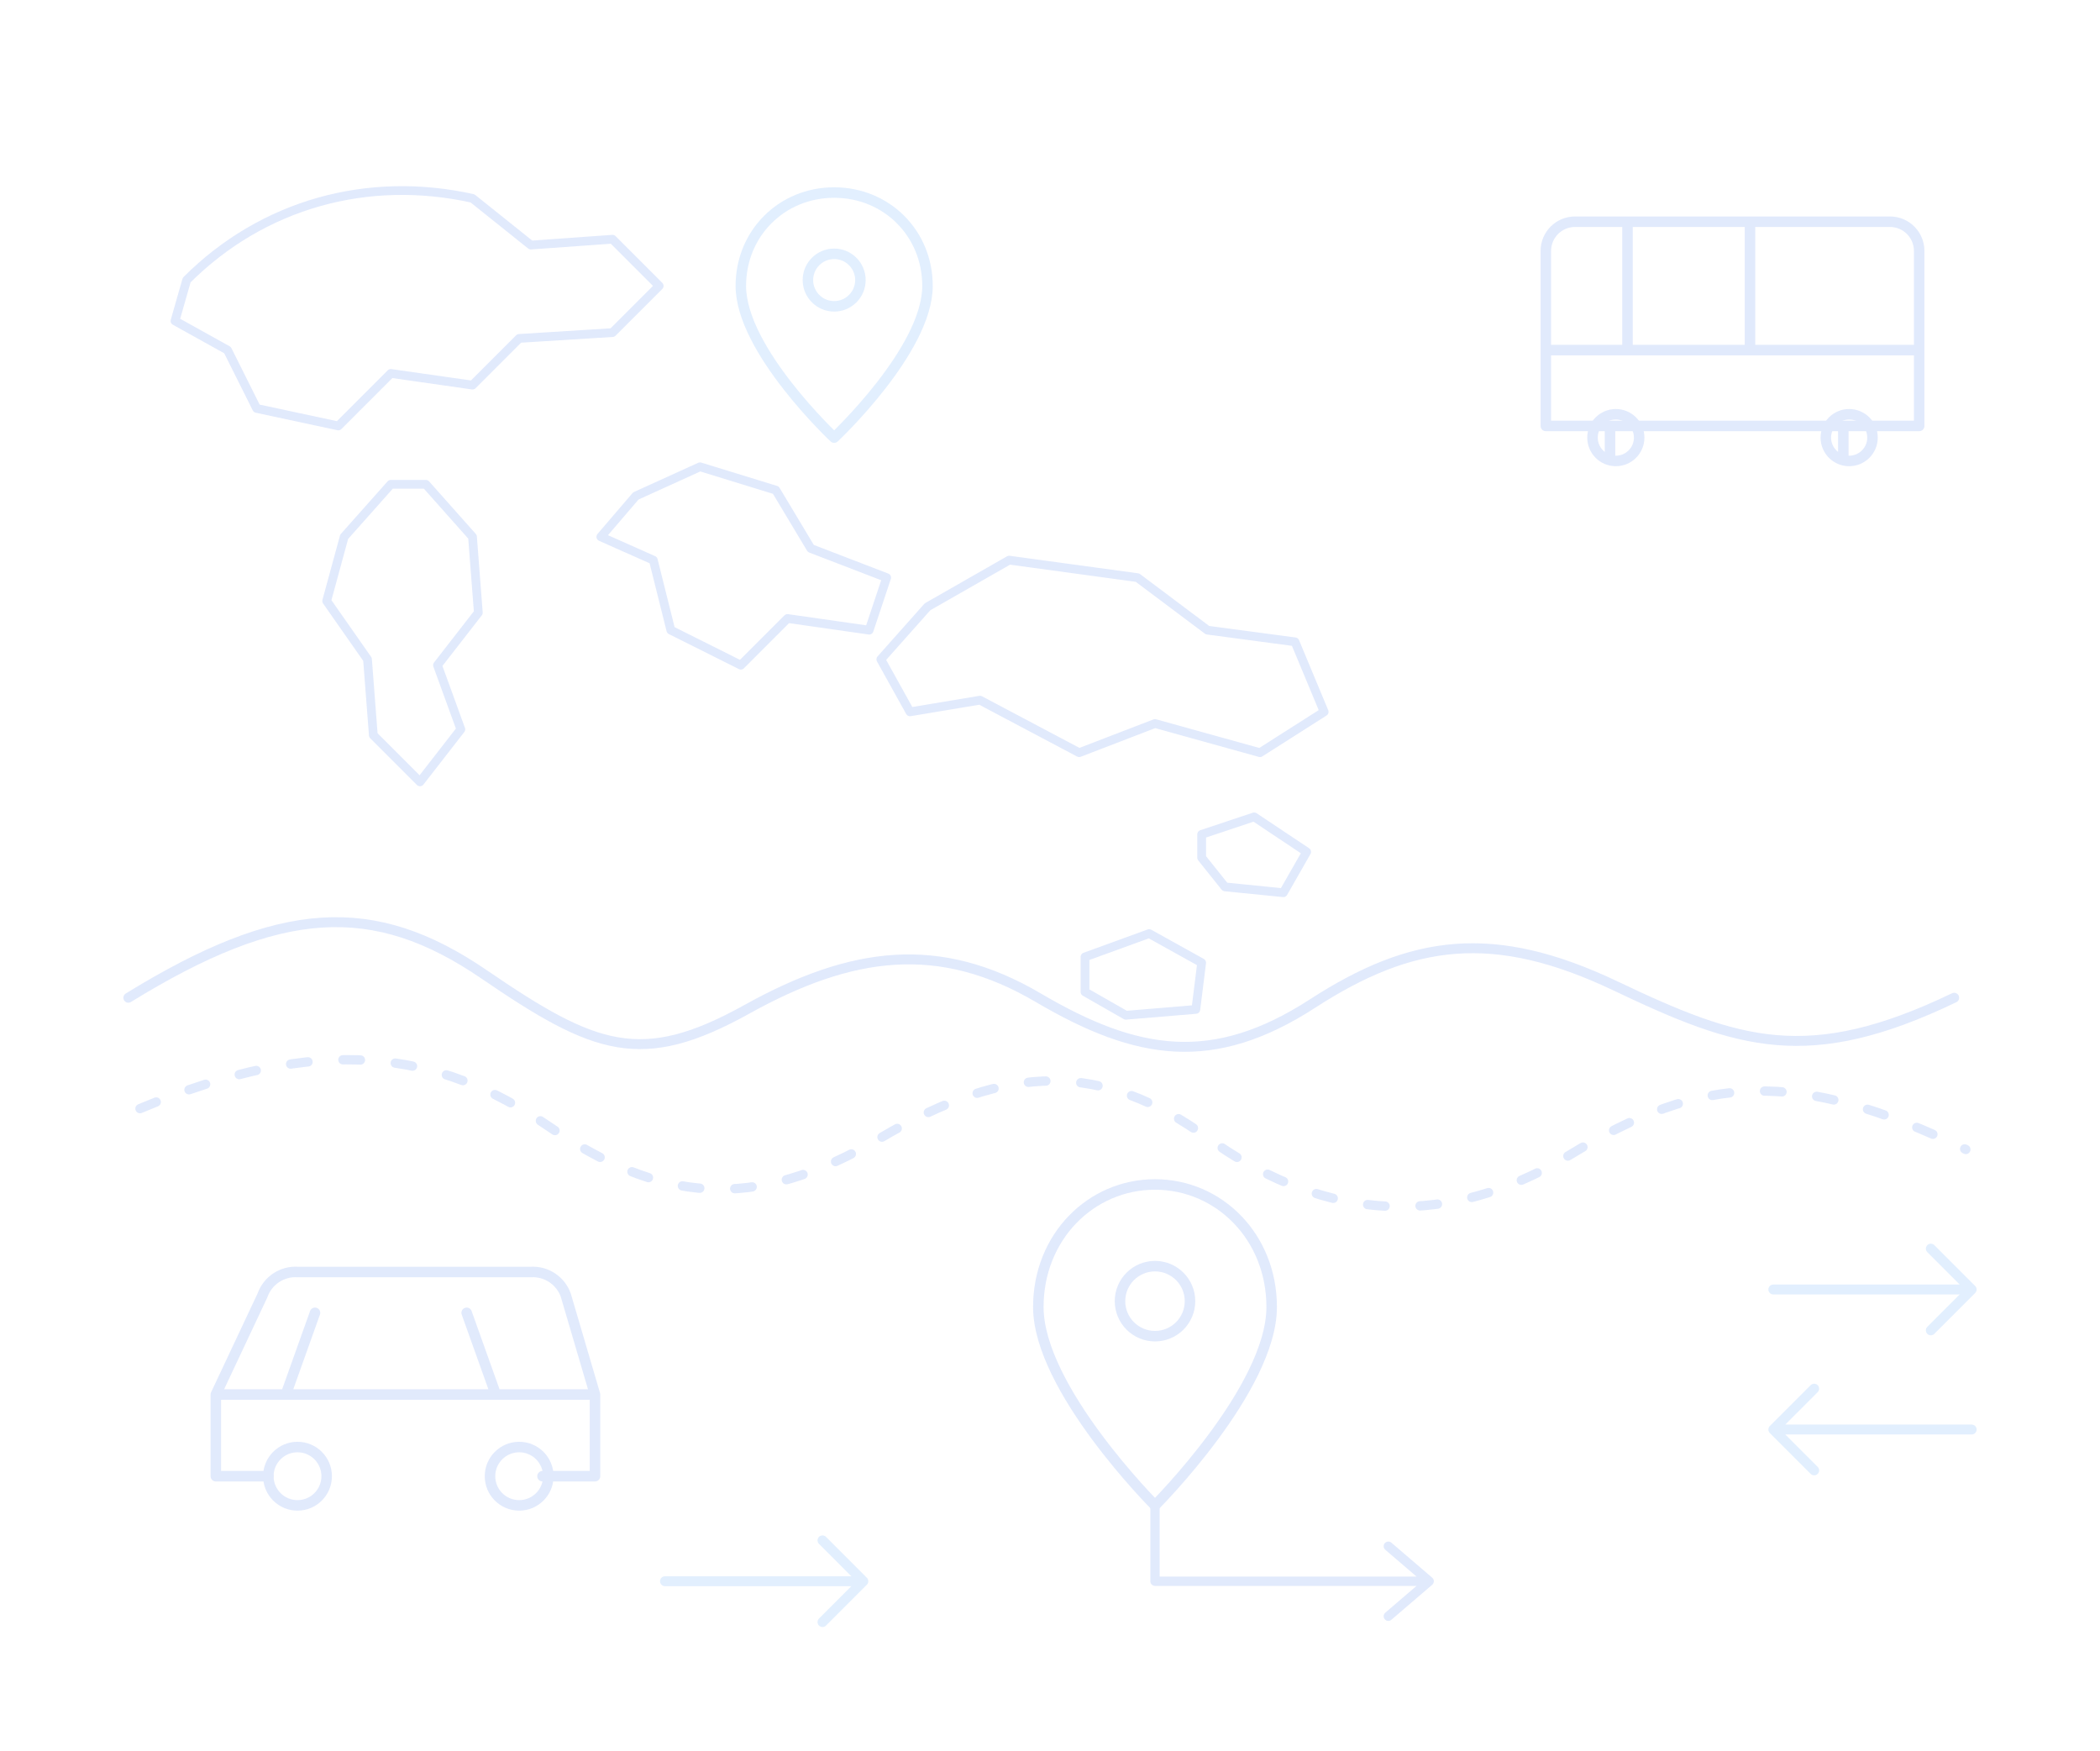
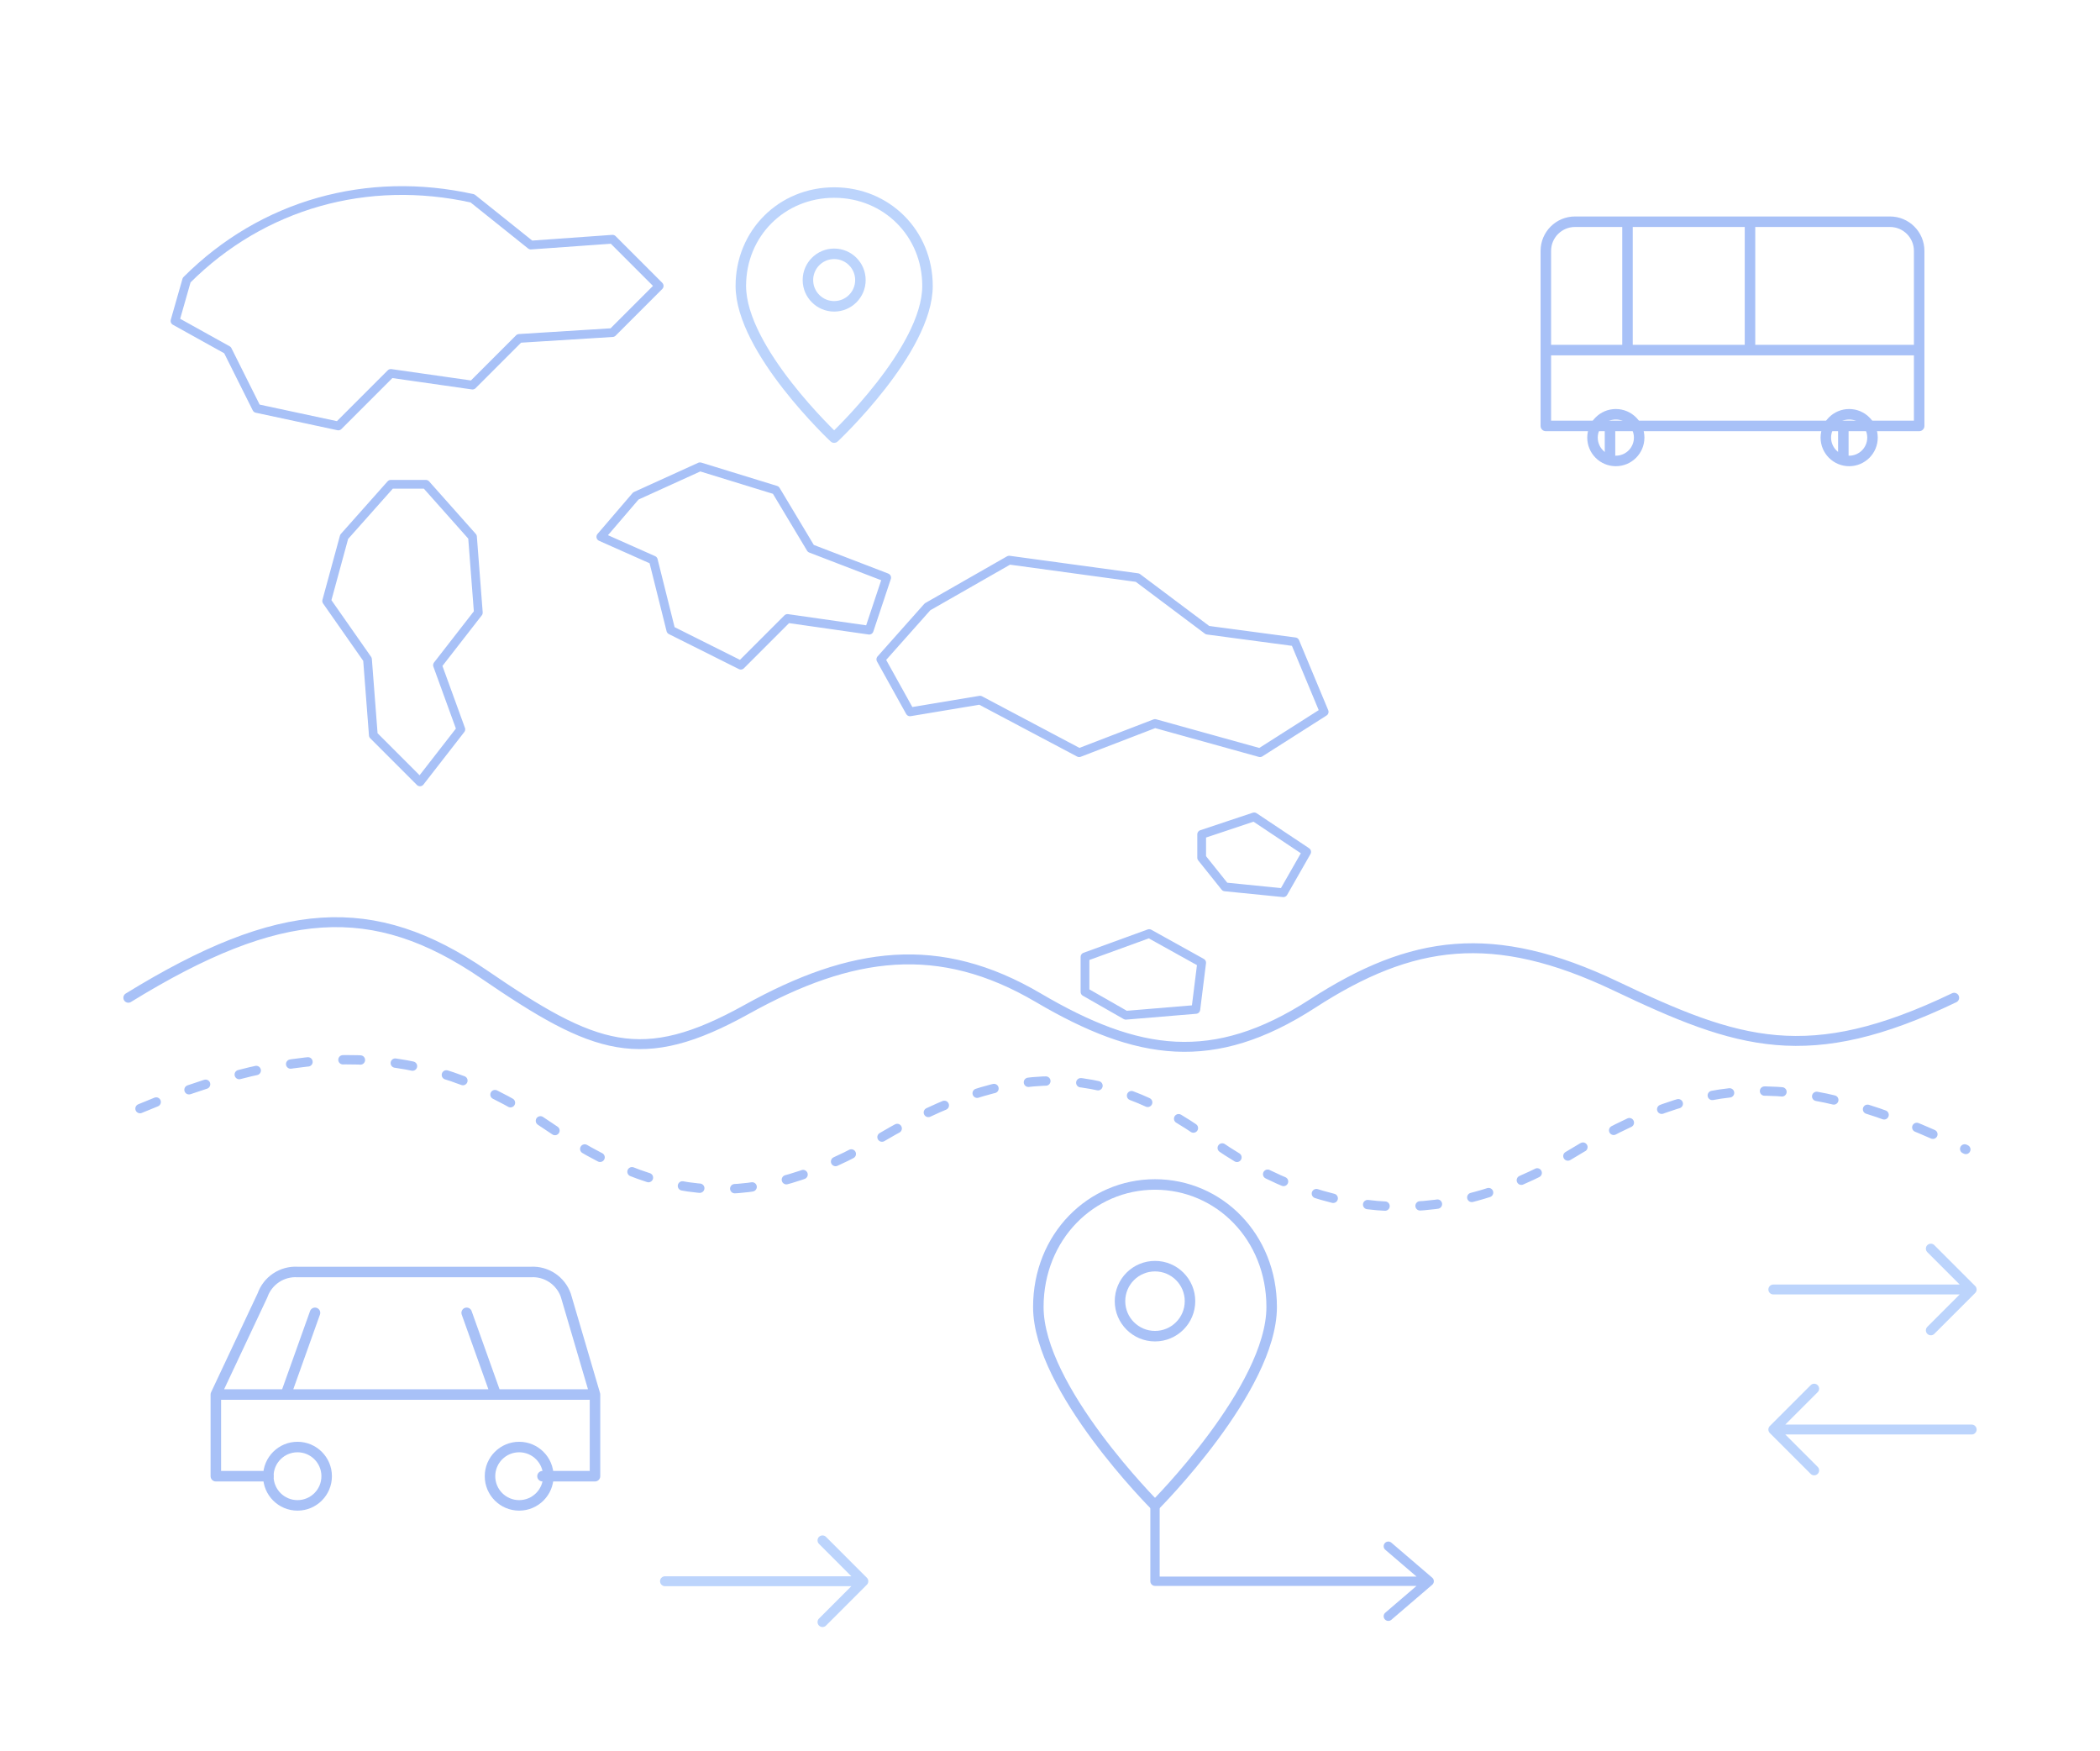
<svg xmlns="http://www.w3.org/2000/svg" width="360" height="300" viewBox="0 0 360 300" fill="none">
-   <g stroke="#2563eb" stroke-linecap="round" stroke-linejoin="round" opacity=".14">
+   <g stroke="#2563eb" stroke-linecap="round" stroke-linejoin="round" opacity=".4">
    <path stroke-width="1.5" d="M32 48c13-13 31-18 49-14l10 8 14-1 8 8-8 8-16 1-8 8-14-2-9 9-14-3-5-10-9-5 2-7Zm41 35 8 9 1 13-7 9 4 11-7 9-8-8-1-13-7-10 3-11 8-9Zm36 2 11-5 13 4 6 10 13 5-3 9-14-2-8 8-12-6-3-12-9-4Zm50 19 14-8 22 3 12 9 15 2 5 12-11 7-18-5-13 5-17-9-12 2-5-9 8-9Zm47 39 9-3 9 6-4 7-10-1-4-5Zm-20 21 11-4 9 5-1 8-12 1-7-4Z" />
    <path stroke-width="1.7" d="M22 171c26-16 42-17 61-4s27 16 45 6 33-12 50-2 30 12 47 1 31-13 52-3 33 14 58 2" />
    <path stroke-width="1.6" stroke-dasharray="3 6" d="M24 190c31-13 51-10 70 3s35 15 57 2 38-13 56 0 39 17 62 3 39-15 68-1" />
    <path stroke-width="1.8" d="M270 38h54a5 5 0 0 1 5 5v30h-64V43a5 5 0 0 1 5-5Zm-5 22h64m-50-22v22m21-22v22m-24 13v5m40-5v5" />
    <circle cx="277" cy="75" r="4" stroke-width="1.8" />
    <circle cx="317" cy="75" r="4" stroke-width="1.8" />
    <path stroke-width="1.8" d="M37 239h65l-5-17a6 6 0 0 0-6-4H51a6 6 0 0 0-6 4l-8 17Zm0 0v14h9m56-14v14h-9m-48-14h48m-39-14-5 14m31-14 5 14" />
    <circle cx="51" cy="253" r="5" stroke-width="1.8" />
    <circle cx="89" cy="253" r="5" stroke-width="1.8" />
    <path stroke-width="1.8" d="M178 224c0-12 9-21 20-21s20 9 20 21c0 14-20 34-20 34s-20-20-20-34Z" />
    <circle cx="198" cy="223" r="6" stroke-width="1.8" />
    <path stroke-width="1.6" d="M198 258v13h47m0 0-7-6m7 6-7 6" />
  </g>
-   <g stroke="#60a5fa" stroke-linecap="round" stroke-linejoin="round" opacity=".18">
+   <g stroke="#3b82f6" stroke-linecap="round" stroke-linejoin="round" opacity=".34">
    <path stroke-width="1.8" d="M127 49c0-9 7-16 16-16s16 7 16 16c0 11-16 26-16 26s-16-15-16-26Z" />
    <circle cx="143" cy="48" r="4.5" stroke-width="1.8" />
    <path stroke-width="1.7" d="M304 221h34m-7-7 7 7-7 7M338 245h-34m7-7-7 7 7 7" />
    <path stroke-width="1.7" d="M114 271h34m-7-7 7 7-7 7" />
  </g>
</svg>
